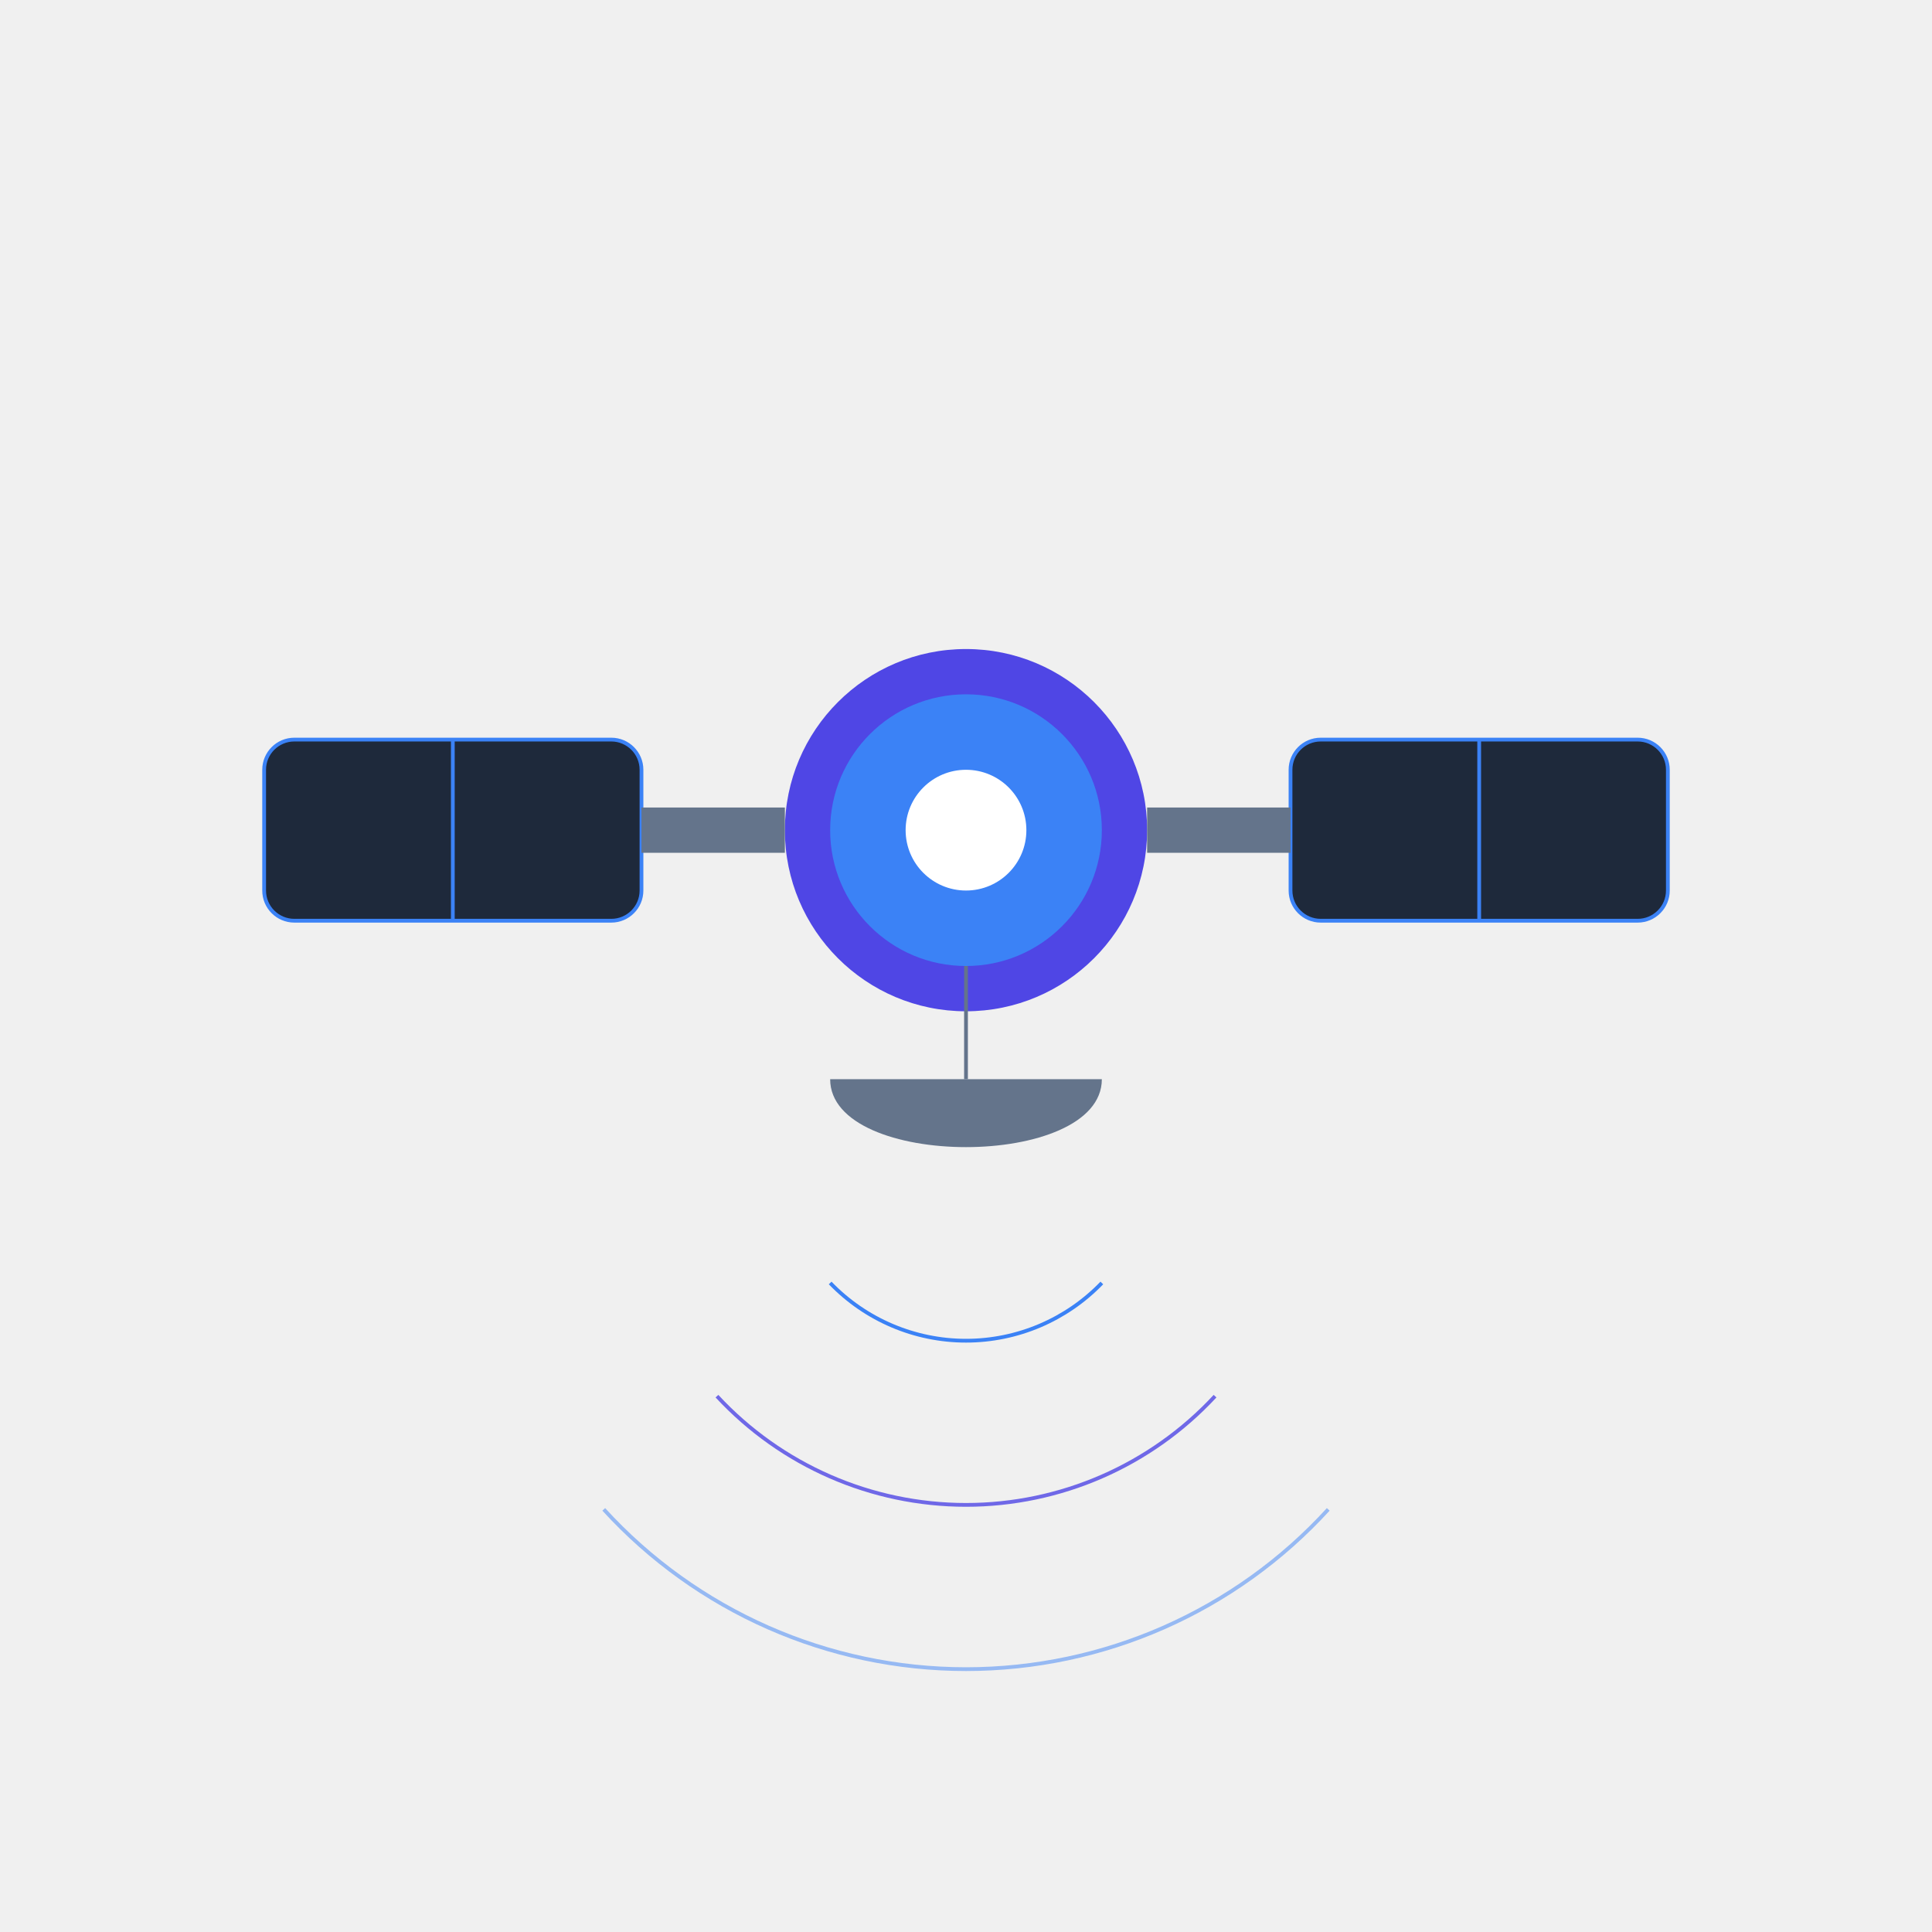
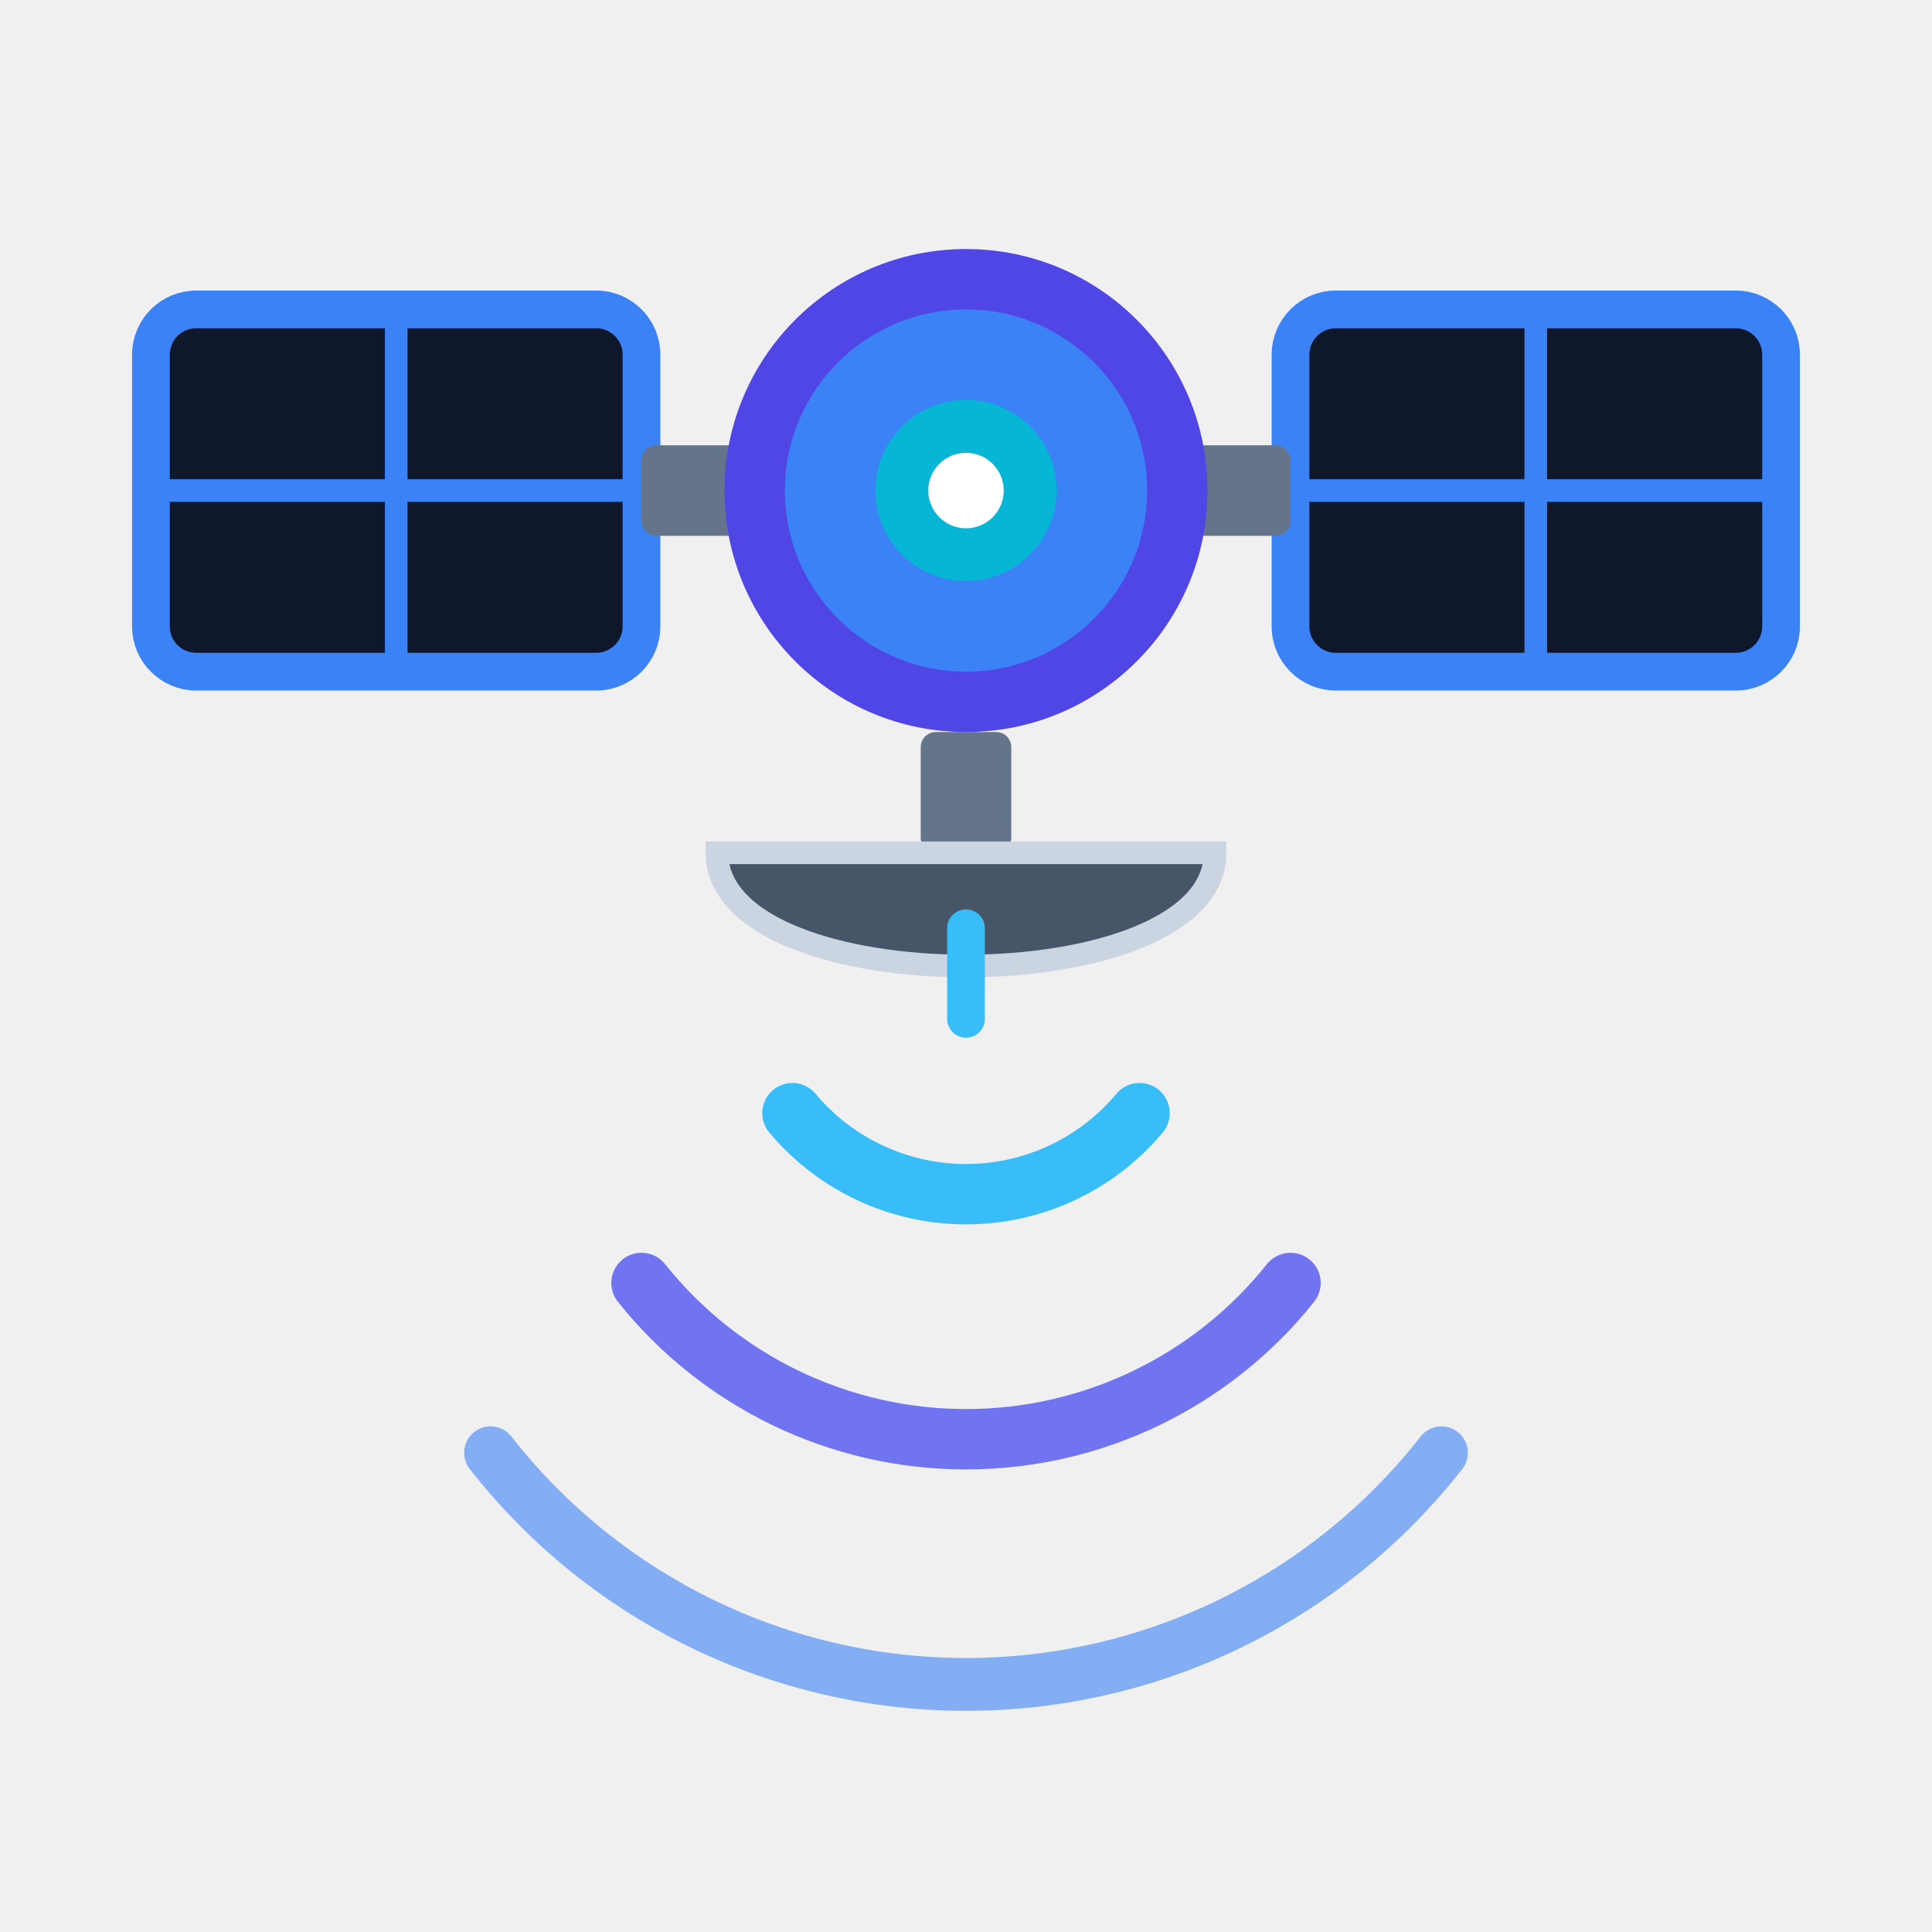
<svg xmlns="http://www.w3.org/2000/svg" viewBox="0 0 512 512" fill="none">
-   <circle cx="256" cy="220" r="48" fill="#4f46e5" />
-   <circle cx="256" cy="220" r="36" fill="#3b82f6" />
-   <circle cx="256" cy="220" r="16" fill="#ffffff" />
-   <rect x="70" y="196" width="100" height="48" rx="8" fill="#1e293b" stroke="#3b82f6" strokeWidth="6" />
-   <line x1="120" y1="196" x2="120" y2="244" stroke="#3b82f6" strokeWidth="4" />
-   <rect x="170" y="214" width="38" height="12" fill="#64748b" />
-   <rect x="342" y="196" width="100" height="48" rx="8" fill="#1e293b" stroke="#3b82f6" strokeWidth="6" />
-   <line x1="392" y1="196" x2="392" y2="244" stroke="#3b82f6" strokeWidth="4" />
-   <rect x="304" y="214" width="38" height="12" fill="#64748b" />
-   <path d="M220 286 C220 310 292 310 292 286 Z" fill="#64748b" />
-   <line x1="256" y1="256" x2="256" y2="286" stroke="#64748b" strokeWidth="8" />
-   <path d="M220 340 A 50 50 0 0 0 292 340" stroke="#3b82f6" strokeWidth="6" strokeLinecap="round" />
-   <path d="M190 370 A 90 90 0 0 0 322 370" stroke="#4f46e5" strokeWidth="6" strokeLinecap="round" opacity="0.8" />
-   <path d="M160 400 A 130 130 0 0 0 352 400" stroke="#3b82f6" strokeWidth="6" strokeLinecap="round" opacity="0.5" />
+   <rect x="40" y="82" width="130" height="96" rx="12" fill="#0f172a" stroke="#3b82f6" stroke-width="10" />
+   <line x1="105" y1="82" x2="105" y2="178" stroke="#3b82f6" stroke-width="6" />
+   <line x1="40" y1="130" x2="170" y2="130" stroke="#3b82f6" stroke-width="6" />
+   <rect x="170" y="118" width="46" height="24" rx="4" fill="#64748b" />
+   <rect x="342" y="82" width="130" height="96" rx="12" fill="#0f172a" stroke="#3b82f6" stroke-width="10" />
+   <line x1="407" y1="82" x2="407" y2="178" stroke="#3b82f6" stroke-width="6" />
+   <line x1="342" y1="130" x2="472" y2="130" stroke="#3b82f6" stroke-width="6" />
+   <rect x="296" y="118" width="46" height="24" rx="4" fill="#64748b" />
+   <circle cx="256" cy="130" r="64" fill="#4f46e5" />
+   <circle cx="256" cy="130" r="48" fill="#3b82f6" />
+   <circle cx="256" cy="130" r="24" fill="#06b6d4" />
+   <circle cx="256" cy="130" r="10" fill="#ffffff" />
+   <rect x="244" y="194" width="24" height="32" rx="4" fill="#64748b" />
+   <path d="M190 226 C190 266 322 266 322 226 Z" fill="#475569" stroke="#cbd5e1" stroke-width="6" />
+   <line x1="256" y1="246" x2="256" y2="270" stroke="#38bdf8" stroke-width="10" stroke-linecap="round" />
+   <path d="M210 295 A 60 60 0 0 0 302 295" stroke="#38bdf8" stroke-width="16" stroke-linecap="round" />
+   <path d="M170 340 A 110 110 0 0 0 342 340" stroke="#6366f1" stroke-width="16" stroke-linecap="round" opacity="0.9" />
+   <path d="M130 385 A 160 160 0 0 0 382 385" stroke="#3b82f6" stroke-width="14" stroke-linecap="round" opacity="0.6" />
</svg>
